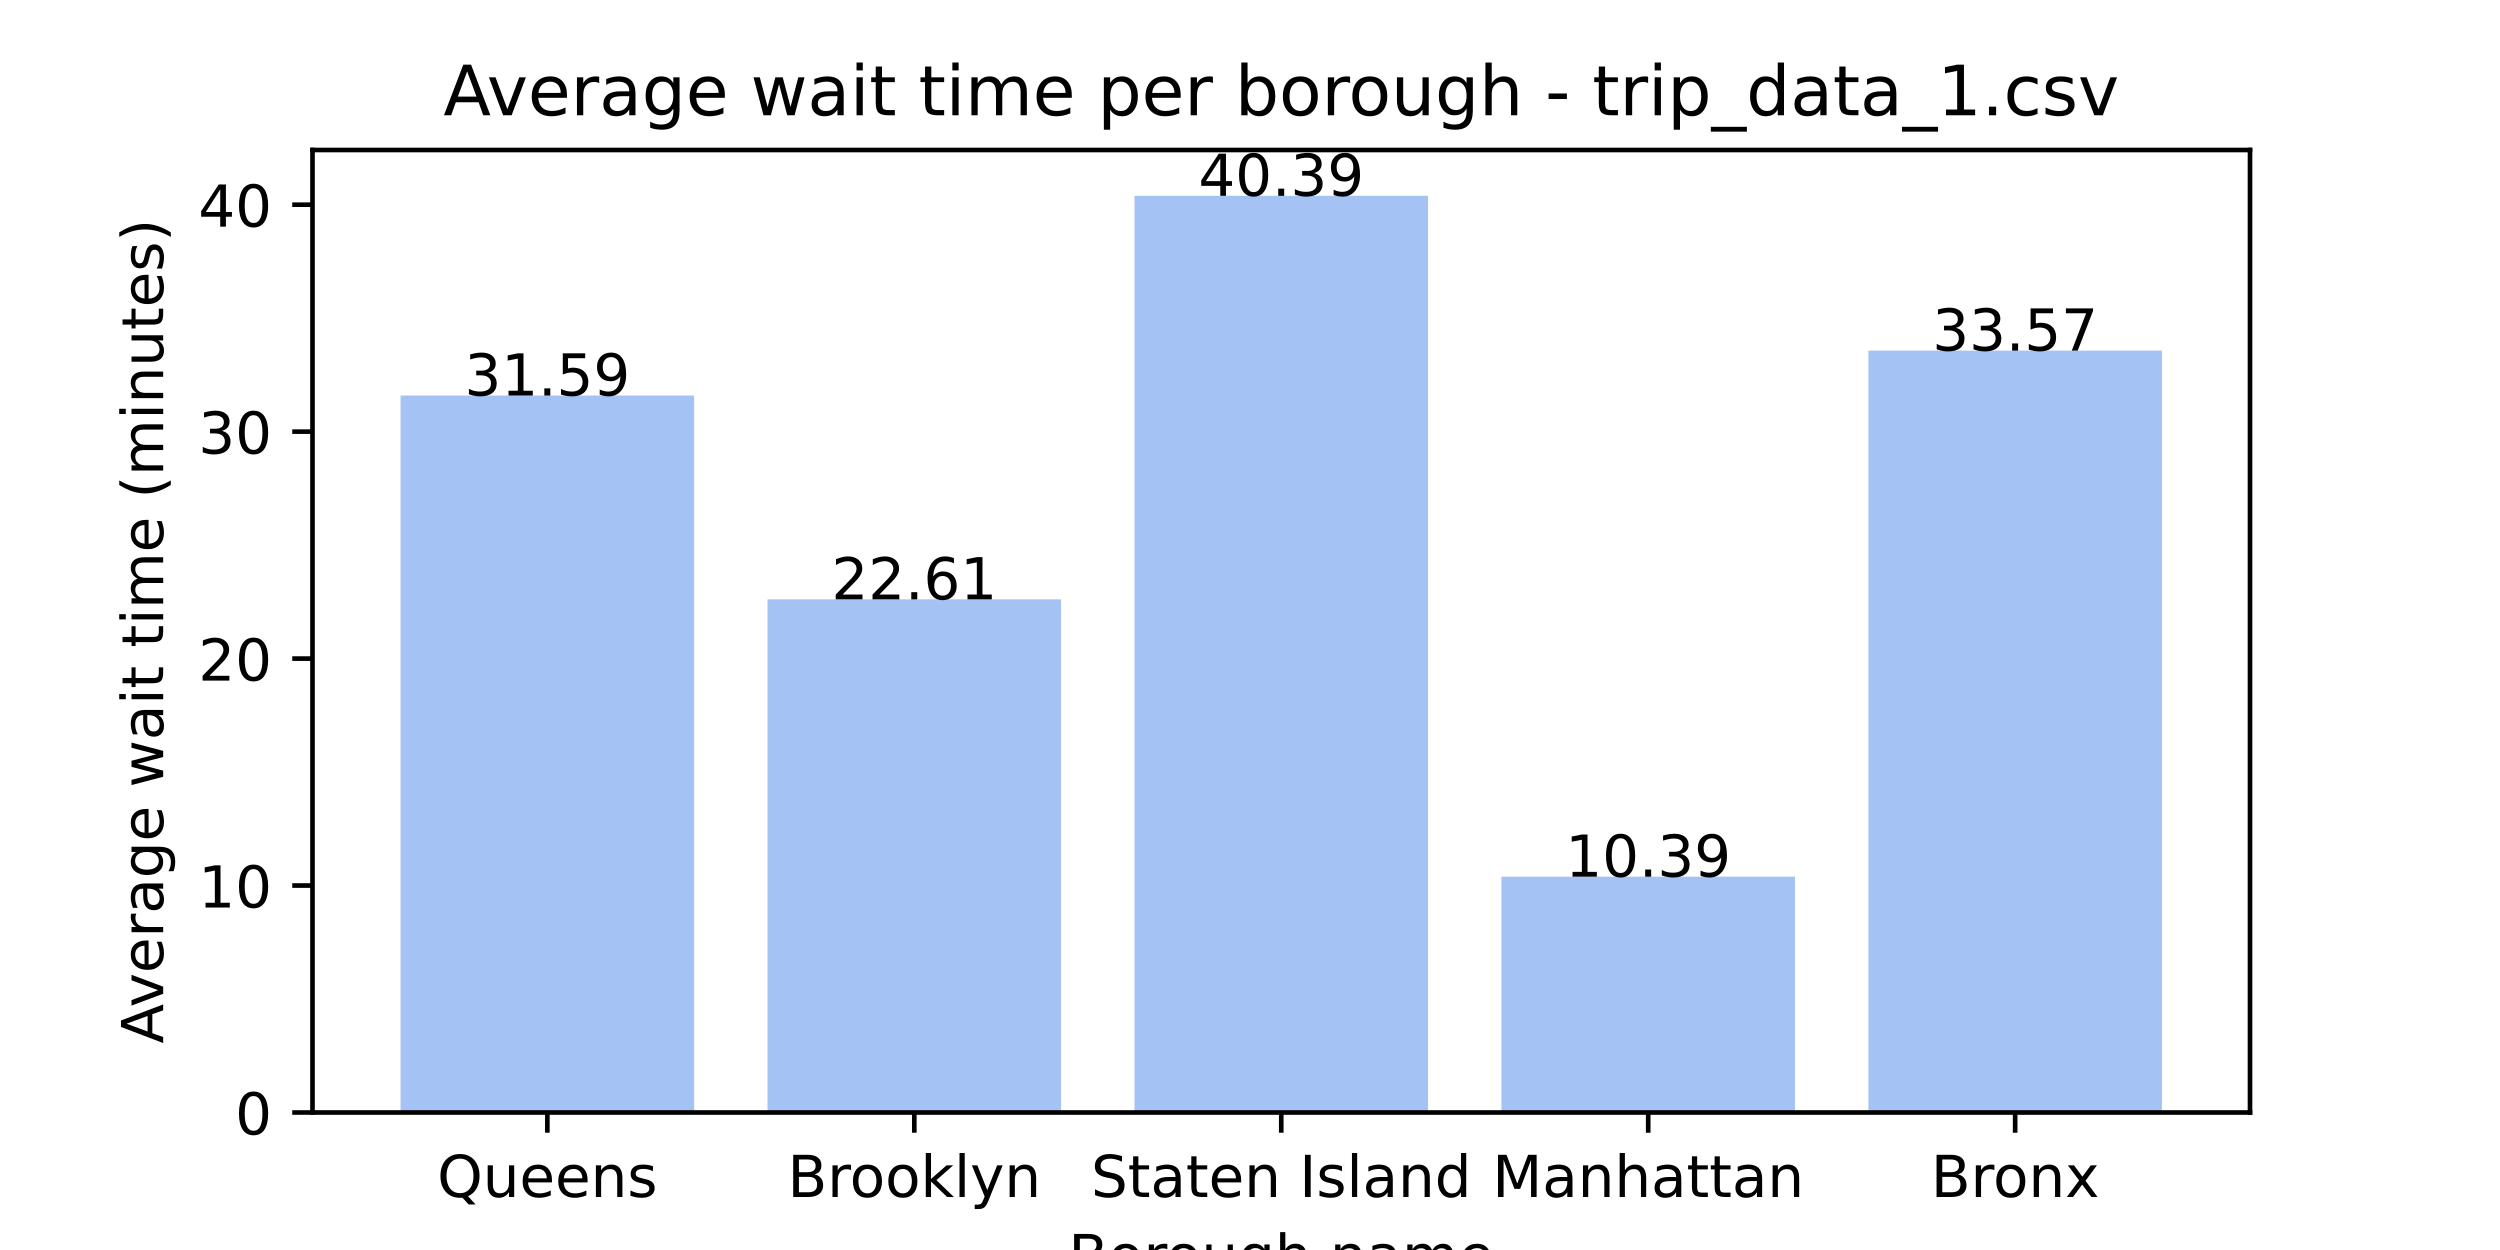
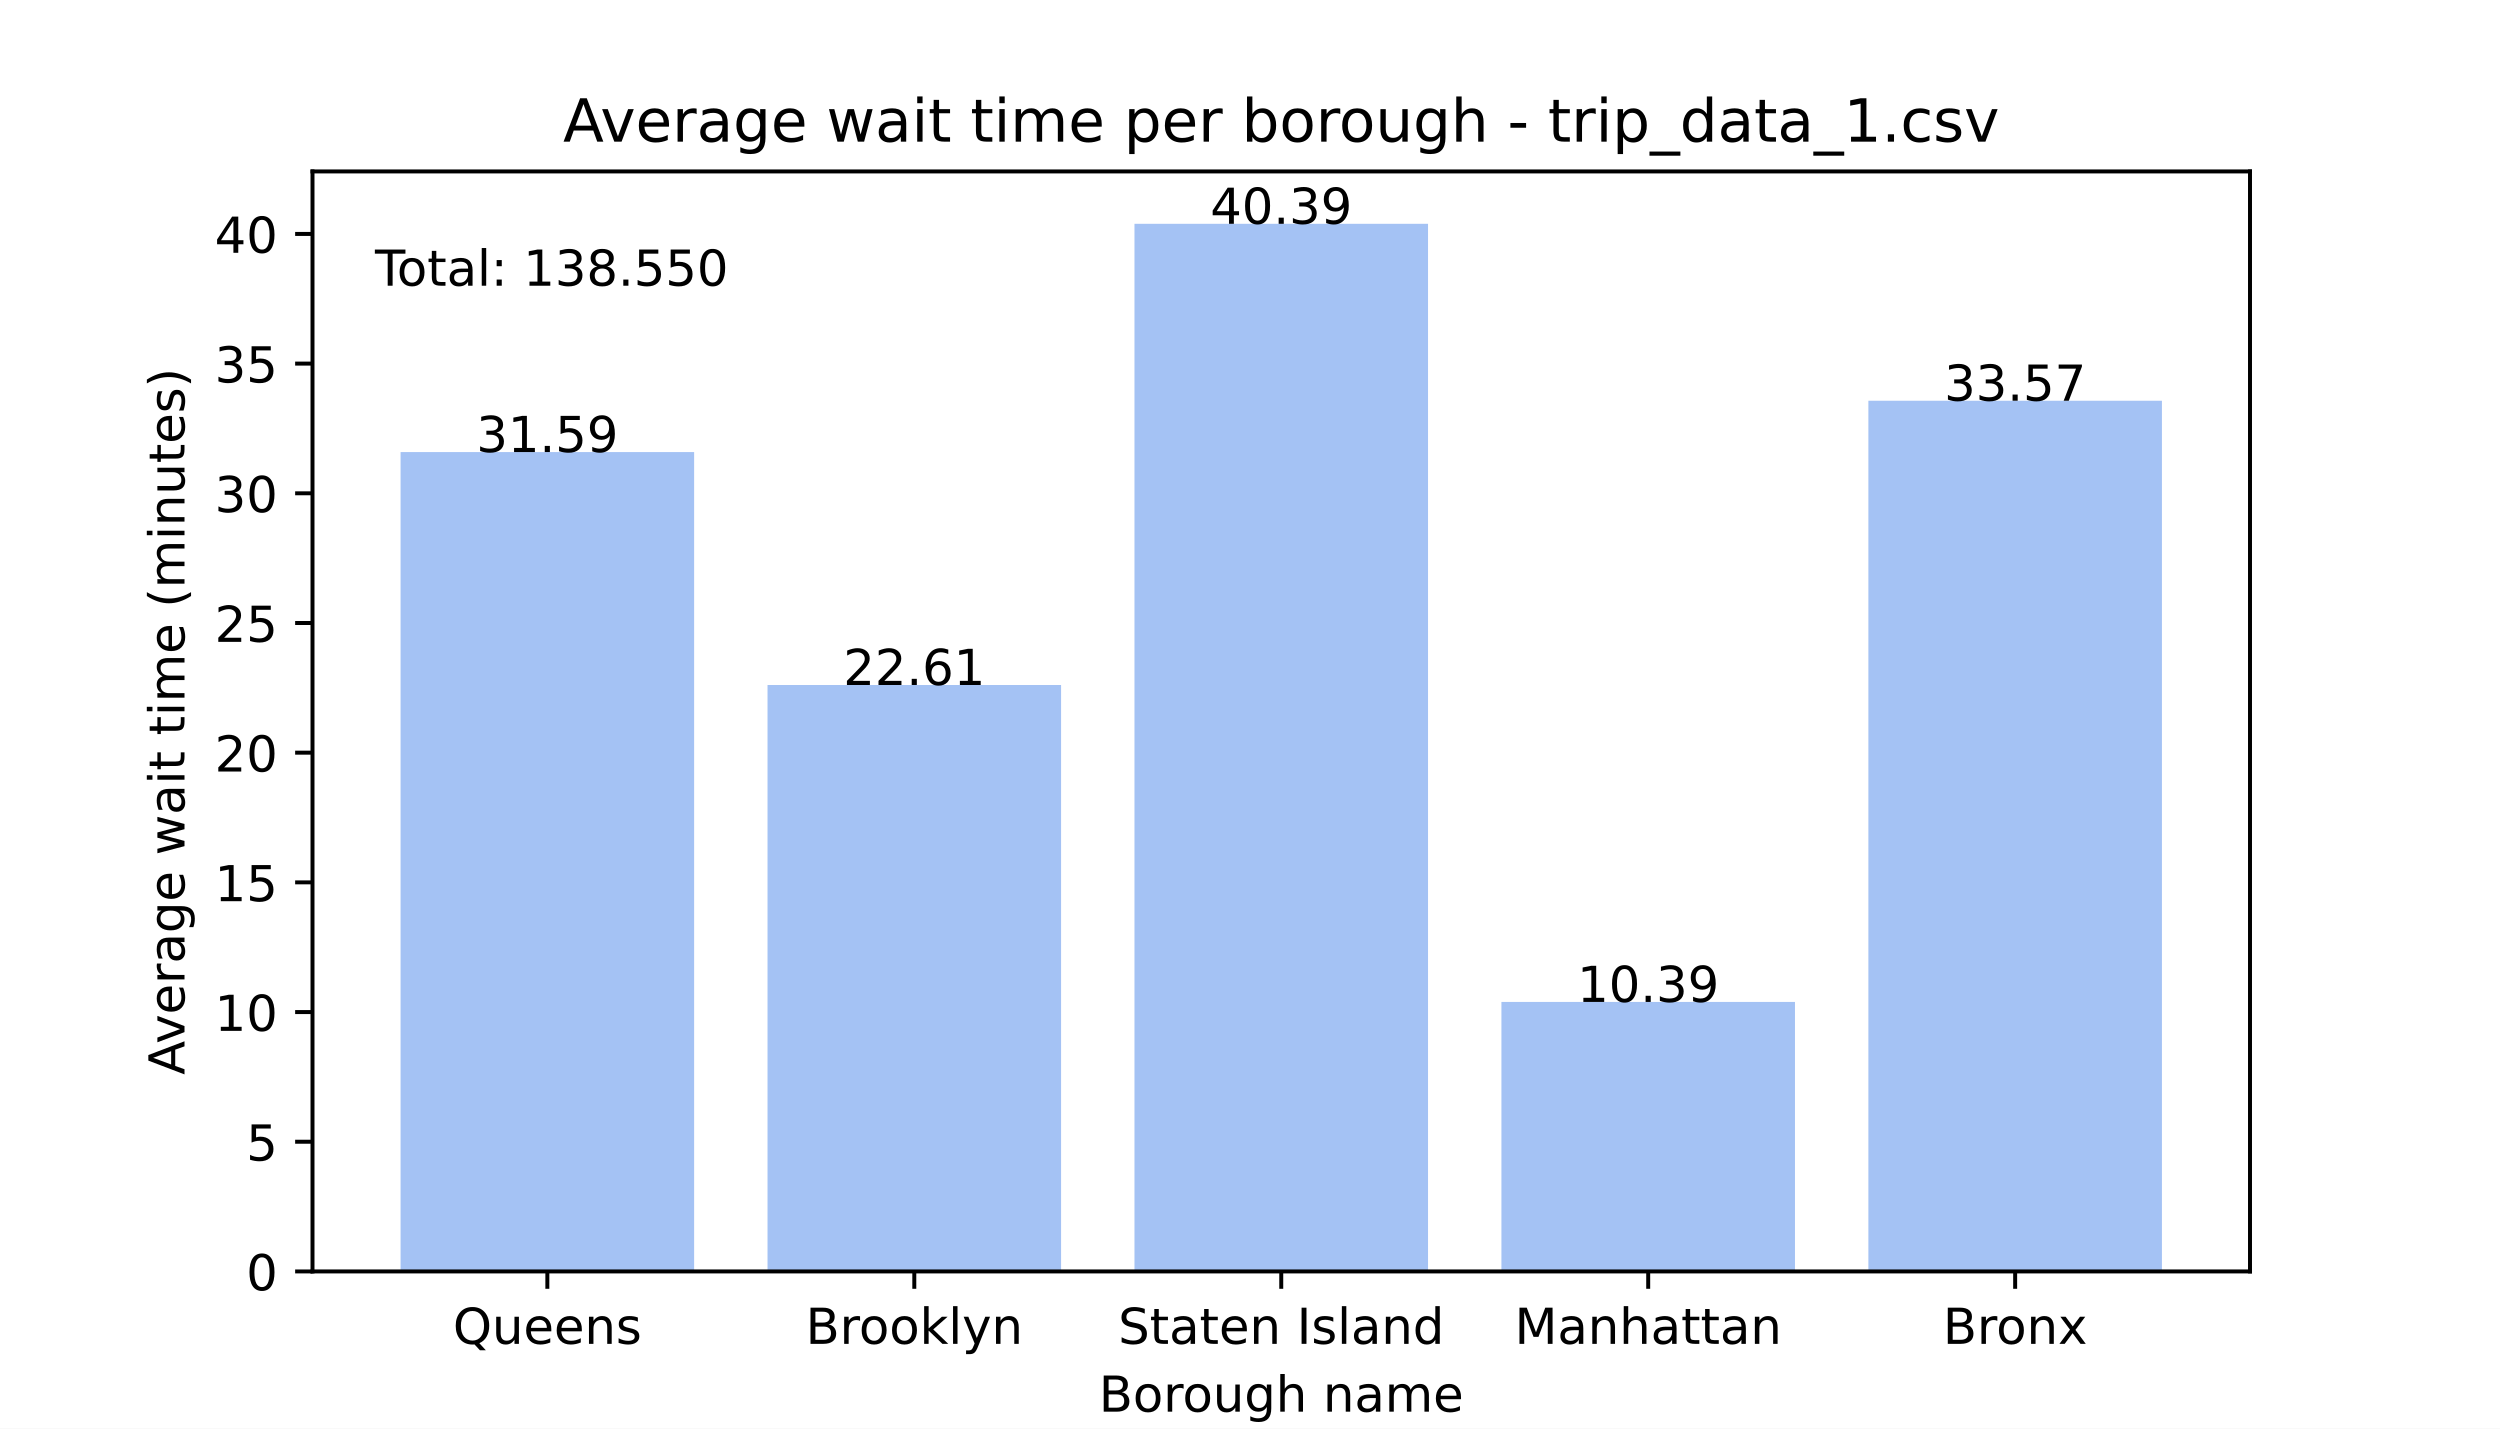
- <svg xmlns="http://www.w3.org/2000/svg" xmlns:xlink="http://www.w3.org/1999/xlink" width="432pt" height="216pt" viewBox="0 0 432 216" version="1.1">
+ <svg xmlns="http://www.w3.org/2000/svg" xmlns:xlink="http://www.w3.org/1999/xlink" width="504pt" height="288pt" viewBox="0 0 504 288" version="1.1">
  <defs>
    <style type="text/css">*{stroke-linejoin: round; stroke-linecap: butt}</style>
  </defs>
  <g id="figure_1">
    <g id="patch_1">
-       <path d="M 0 216  L 432 216  L 432 0  L 0 0  z " style="fill: #ffffff" />
+       <path d="M 0 288  L 504 288  L 504 0  L 0 0  z " style="fill: #ffffff" />
    </g>
    <g id="axes_1">
      <g id="patch_2">
-         <path d="M 54 192.24  L 388.8 192.24  L 388.8 25.92  L 54 25.92  z " style="fill: #ffffff" />
+         <path d="M 63 256.32  L 453.6 256.32  L 453.6 34.56  L 63 34.56  z " style="fill: #ffffff" />
      </g>
      <g id="patch_3">
-         <path d="M 69.218 192.24  L 119.945 192.24  L 119.945 68.352  L 69.218 68.352  z " clip-path="url(#p1b80b6264b)" style="fill: #a4c2f4" />
+         <path d="M 80.755 256.32  L 139.936 256.32  L 139.936 91.135  L 80.755 91.135  z " clip-path="url(#p320c01f1da)" style="fill: #a4c2f4" />
      </g>
      <g id="patch_4">
-         <path d="M 132.627 192.24  L 183.355 192.24  L 183.355 103.569  L 132.627 103.569  z " clip-path="url(#p1b80b6264b)" style="fill: #a4c2f4" />
+         <path d="M 154.732 256.32  L 213.914 256.32  L 213.914 138.092  L 154.732 138.092  z " clip-path="url(#p320c01f1da)" style="fill: #a4c2f4" />
      </g>
      <g id="patch_5">
-         <path d="M 196.036 192.24  L 246.764 192.24  L 246.764 33.84  L 196.036 33.84  z " clip-path="url(#p1b80b6264b)" style="fill: #a4c2f4" />
+         <path d="M 228.709 256.32  L 287.891 256.32  L 287.891 45.12  L 228.709 45.12  z " clip-path="url(#p320c01f1da)" style="fill: #a4c2f4" />
      </g>
      <g id="patch_6">
-         <path d="M 259.445 192.24  L 310.173 192.24  L 310.173 151.493  L 259.445 151.493  z " clip-path="url(#p1b80b6264b)" style="fill: #a4c2f4" />
+         <path d="M 302.686 256.32  L 361.868 256.32  L 361.868 201.991  L 302.686 201.991  z " clip-path="url(#p320c01f1da)" style="fill: #a4c2f4" />
      </g>
      <g id="patch_7">
-         <path d="M 322.855 192.24  L 373.582 192.24  L 373.582 60.586  L 322.855 60.586  z " clip-path="url(#p1b80b6264b)" style="fill: #a4c2f4" />
+         <path d="M 376.664 256.32  L 435.845 256.32  L 435.845 80.782  L 376.664 80.782  z " clip-path="url(#p320c01f1da)" style="fill: #a4c2f4" />
      </g>
      <g id="matplotlib.axis_1">
        <g id="xtick_1">
          <g id="line2d_1">
            <defs>
-               <path id="m1c2a002010" d="M 0 0  L 0 3.5  " style="stroke: #000000; stroke-width: 0.8" />
+               <path id="madc2f7db86" d="M 0 0  L 0 3.5  " style="stroke: #000000; stroke-width: 0.8" />
            </defs>
            <g>
-               <use xlink:href="#m1c2a002010" x="94.582" y="192.24" style="stroke: #000000; stroke-width: 0.8" />
+               <use xlink:href="#madc2f7db86" x="110.345" y="256.32" style="stroke: #000000; stroke-width: 0.8" />
            </g>
          </g>
          <g id="text_1">
-             <g transform="translate(75.55057 206.8384) scale(0.1 -0.1)">
+             <g transform="translate(91.31421 270.9184) scale(0.1 -0.1)">
              <defs>
                <path id="DejaVuSans-51" d="M 2522 4238  Q 1834 4238 1429 3725  Q 1025 3213 1025 2328  Q 1025 1447 1429 934  Q 1834 422 2522 422  Q 3209 422 3611 934  Q 4013 1447 4013 2328  Q 4013 3213 3611 3725  Q 3209 4238 2522 4238  z M 3406 84  L 4238 -825  L 3475 -825  L 2784 -78  Q 2681 -84 2626 -87  Q 2572 -91 2522 -91  Q 1538 -91 948 567  Q 359 1225 359 2328  Q 359 3434 948 4092  Q 1538 4750 2522 4750  Q 3503 4750 4090 4092  Q 4678 3434 4678 2328  Q 4678 1516 4351 937  Q 4025 359 3406 84  z " transform="scale(0.015625)" />
                <path id="DejaVuSans-75" d="M 544 1381  L 544 3500  L 1119 3500  L 1119 1403  Q 1119 906 1312 657  Q 1506 409 1894 409  Q 2359 409 2629 706  Q 2900 1003 2900 1516  L 2900 3500  L 3475 3500  L 3475 0  L 2900 0  L 2900 538  Q 2691 219 2414 64  Q 2138 -91 1772 -91  Q 1169 -91 856 284  Q 544 659 544 1381  z M 1991 3584  L 1991 3584  z " transform="scale(0.015625)" />
                <path id="DejaVuSans-65" d="M 3597 1894  L 3597 1613  L 953 1613  Q 991 1019 1311 708  Q 1631 397 2203 397  Q 2534 397 2845 478  Q 3156 559 3463 722  L 3463 178  Q 3153 47 2828 -22  Q 2503 -91 2169 -91  Q 1331 -91 842 396  Q 353 884 353 1716  Q 353 2575 817 3079  Q 1281 3584 2069 3584  Q 2775 3584 3186 3129  Q 3597 2675 3597 1894  z M 3022 2063  Q 3016 2534 2758 2815  Q 2500 3097 2075 3097  Q 1594 3097 1305 2825  Q 1016 2553 972 2059  L 3022 2063  z " transform="scale(0.015625)" />
                <path id="DejaVuSans-6e" d="M 3513 2113  L 3513 0  L 2938 0  L 2938 2094  Q 2938 2591 2744 2837  Q 2550 3084 2163 3084  Q 1697 3084 1428 2787  Q 1159 2491 1159 1978  L 1159 0  L 581 0  L 581 3500  L 1159 3500  L 1159 2956  Q 1366 3272 1645 3428  Q 1925 3584 2291 3584  Q 2894 3584 3203 3211  Q 3513 2838 3513 2113  z " transform="scale(0.015625)" />
                <path id="DejaVuSans-73" d="M 2834 3397  L 2834 2853  Q 2591 2978 2328 3040  Q 2066 3103 1784 3103  Q 1356 3103 1142 2972  Q 928 2841 928 2578  Q 928 2378 1081 2264  Q 1234 2150 1697 2047  L 1894 2003  Q 2506 1872 2764 1633  Q 3022 1394 3022 966  Q 3022 478 2636 193  Q 2250 -91 1575 -91  Q 1294 -91 989 -36  Q 684 19 347 128  L 347 722  Q 666 556 975 473  Q 1284 391 1588 391  Q 1994 391 2212 530  Q 2431 669 2431 922  Q 2431 1156 2273 1281  Q 2116 1406 1581 1522  L 1381 1569  Q 847 1681 609 1914  Q 372 2147 372 2553  Q 372 3047 722 3315  Q 1072 3584 1716 3584  Q 2034 3584 2315 3537  Q 2597 3491 2834 3397  z " transform="scale(0.015625)" />
              </defs>
              <use xlink:href="#DejaVuSans-51" />
              <use xlink:href="#DejaVuSans-75" x="78.711" />
              <use xlink:href="#DejaVuSans-65" x="142.09" />
              <use xlink:href="#DejaVuSans-65" x="203.613" />
              <use xlink:href="#DejaVuSans-6e" x="265.137" />
              <use xlink:href="#DejaVuSans-73" x="328.516" />
            </g>
          </g>
        </g>
        <g id="xtick_2">
          <g id="line2d_2">
            <g>
-               <use xlink:href="#m1c2a002010" x="157.991" y="192.24" style="stroke: #000000; stroke-width: 0.8" />
+               <use xlink:href="#madc2f7db86" x="184.323" y="256.32" style="stroke: #000000; stroke-width: 0.8" />
            </g>
          </g>
          <g id="text_2">
-             <g transform="translate(136.0862 206.8384) scale(0.1 -0.1)">
+             <g transform="translate(162.418 270.9184) scale(0.1 -0.1)">
              <defs>
                <path id="DejaVuSans-42" d="M 1259 2228  L 1259 519  L 2272 519  Q 2781 519 3026 730  Q 3272 941 3272 1375  Q 3272 1813 3026 2020  Q 2781 2228 2272 2228  L 1259 2228  z M 1259 4147  L 1259 2741  L 2194 2741  Q 2656 2741 2882 2914  Q 3109 3088 3109 3444  Q 3109 3797 2882 3972  Q 2656 4147 2194 4147  L 1259 4147  z M 628 4666  L 2241 4666  Q 2963 4666 3353 4366  Q 3744 4066 3744 3513  Q 3744 3084 3544 2831  Q 3344 2578 2956 2516  Q 3422 2416 3680 2098  Q 3938 1781 3938 1306  Q 3938 681 3513 340  Q 3088 0 2303 0  L 628 0  L 628 4666  z " transform="scale(0.015625)" />
                <path id="DejaVuSans-72" d="M 2631 2963  Q 2534 3019 2420 3045  Q 2306 3072 2169 3072  Q 1681 3072 1420 2755  Q 1159 2438 1159 1844  L 1159 0  L 581 0  L 581 3500  L 1159 3500  L 1159 2956  Q 1341 3275 1631 3429  Q 1922 3584 2338 3584  Q 2397 3584 2469 3576  Q 2541 3569 2628 3553  L 2631 2963  z " transform="scale(0.015625)" />
                <path id="DejaVuSans-6f" d="M 1959 3097  Q 1497 3097 1228 2736  Q 959 2375 959 1747  Q 959 1119 1226 758  Q 1494 397 1959 397  Q 2419 397 2687 759  Q 2956 1122 2956 1747  Q 2956 2369 2687 2733  Q 2419 3097 1959 3097  z M 1959 3584  Q 2709 3584 3137 3096  Q 3566 2609 3566 1747  Q 3566 888 3137 398  Q 2709 -91 1959 -91  Q 1206 -91 779 398  Q 353 888 353 1747  Q 353 2609 779 3096  Q 1206 3584 1959 3584  z " transform="scale(0.015625)" />
                <path id="DejaVuSans-6b" d="M 581 4863  L 1159 4863  L 1159 1991  L 2875 3500  L 3609 3500  L 1753 1863  L 3688 0  L 2938 0  L 1159 1709  L 1159 0  L 581 0  L 581 4863  z " transform="scale(0.015625)" />
                <path id="DejaVuSans-6c" d="M 603 4863  L 1178 4863  L 1178 0  L 603 0  L 603 4863  z " transform="scale(0.015625)" />
                <path id="DejaVuSans-79" d="M 2059 -325  Q 1816 -950 1584 -1140  Q 1353 -1331 966 -1331  L 506 -1331  L 506 -850  L 844 -850  Q 1081 -850 1212 -737  Q 1344 -625 1503 -206  L 1606 56  L 191 3500  L 800 3500  L 1894 763  L 2988 3500  L 3597 3500  L 2059 -325  z " transform="scale(0.015625)" />
              </defs>
              <use xlink:href="#DejaVuSans-42" />
              <use xlink:href="#DejaVuSans-72" x="68.604" />
              <use xlink:href="#DejaVuSans-6f" x="107.467" />
              <use xlink:href="#DejaVuSans-6f" x="168.648" />
              <use xlink:href="#DejaVuSans-6b" x="229.83" />
              <use xlink:href="#DejaVuSans-6c" x="287.74" />
              <use xlink:href="#DejaVuSans-79" x="315.523" />
              <use xlink:href="#DejaVuSans-6e" x="374.703" />
            </g>
          </g>
        </g>
        <g id="xtick_3">
          <g id="line2d_3">
            <g>
-               <use xlink:href="#m1c2a002010" x="221.4" y="192.24" style="stroke: #000000; stroke-width: 0.8" />
+               <use xlink:href="#madc2f7db86" x="258.3" y="256.32" style="stroke: #000000; stroke-width: 0.8" />
            </g>
          </g>
          <g id="text_3">
-             <g transform="translate(188.5312 206.8384) scale(0.1 -0.1)">
+             <g transform="translate(225.4313 270.9184) scale(0.1 -0.1)">
              <defs>
                <path id="DejaVuSans-53" d="M 3425 4513  L 3425 3897  Q 3066 4069 2747 4153  Q 2428 4238 2131 4238  Q 1616 4238 1336 4038  Q 1056 3838 1056 3469  Q 1056 3159 1242 3001  Q 1428 2844 1947 2747  L 2328 2669  Q 3034 2534 3370 2195  Q 3706 1856 3706 1288  Q 3706 609 3251 259  Q 2797 -91 1919 -91  Q 1588 -91 1214 -16  Q 841 59 441 206  L 441 856  Q 825 641 1194 531  Q 1563 422 1919 422  Q 2459 422 2753 634  Q 3047 847 3047 1241  Q 3047 1584 2836 1778  Q 2625 1972 2144 2069  L 1759 2144  Q 1053 2284 737 2584  Q 422 2884 422 3419  Q 422 4038 858 4394  Q 1294 4750 2059 4750  Q 2388 4750 2728 4690  Q 3069 4631 3425 4513  z " transform="scale(0.015625)" />
                <path id="DejaVuSans-74" d="M 1172 4494  L 1172 3500  L 2356 3500  L 2356 3053  L 1172 3053  L 1172 1153  Q 1172 725 1289 603  Q 1406 481 1766 481  L 2356 481  L 2356 0  L 1766 0  Q 1100 0 847 248  Q 594 497 594 1153  L 594 3053  L 172 3053  L 172 3500  L 594 3500  L 594 4494  L 1172 4494  z " transform="scale(0.015625)" />
                <path id="DejaVuSans-61" d="M 2194 1759  Q 1497 1759 1228 1600  Q 959 1441 959 1056  Q 959 750 1161 570  Q 1363 391 1709 391  Q 2188 391 2477 730  Q 2766 1069 2766 1631  L 2766 1759  L 2194 1759  z M 3341 1997  L 3341 0  L 2766 0  L 2766 531  Q 2569 213 2275 61  Q 1981 -91 1556 -91  Q 1019 -91 701 211  Q 384 513 384 1019  Q 384 1609 779 1909  Q 1175 2209 1959 2209  L 2766 2209  L 2766 2266  Q 2766 2663 2505 2880  Q 2244 3097 1772 3097  Q 1472 3097 1187 3025  Q 903 2953 641 2809  L 641 3341  Q 956 3463 1253 3523  Q 1550 3584 1831 3584  Q 2591 3584 2966 3190  Q 3341 2797 3341 1997  z " transform="scale(0.015625)" />
                <path id="DejaVuSans-20" transform="scale(0.015625)" />
                <path id="DejaVuSans-49" d="M 628 4666  L 1259 4666  L 1259 0  L 628 0  L 628 4666  z " transform="scale(0.015625)" />
                <path id="DejaVuSans-64" d="M 2906 2969  L 2906 4863  L 3481 4863  L 3481 0  L 2906 0  L 2906 525  Q 2725 213 2448 61  Q 2172 -91 1784 -91  Q 1150 -91 751 415  Q 353 922 353 1747  Q 353 2572 751 3078  Q 1150 3584 1784 3584  Q 2172 3584 2448 3432  Q 2725 3281 2906 2969  z M 947 1747  Q 947 1113 1208 752  Q 1469 391 1925 391  Q 2381 391 2643 752  Q 2906 1113 2906 1747  Q 2906 2381 2643 2742  Q 2381 3103 1925 3103  Q 1469 3103 1208 2742  Q 947 2381 947 1747  z " transform="scale(0.015625)" />
              </defs>
              <use xlink:href="#DejaVuSans-53" />
              <use xlink:href="#DejaVuSans-74" x="63.477" />
              <use xlink:href="#DejaVuSans-61" x="102.686" />
              <use xlink:href="#DejaVuSans-74" x="163.965" />
              <use xlink:href="#DejaVuSans-65" x="203.174" />
              <use xlink:href="#DejaVuSans-6e" x="264.697" />
              <use xlink:href="#DejaVuSans-20" x="328.076" />
              <use xlink:href="#DejaVuSans-49" x="359.863" />
              <use xlink:href="#DejaVuSans-73" x="389.355" />
              <use xlink:href="#DejaVuSans-6c" x="441.455" />
              <use xlink:href="#DejaVuSans-61" x="469.238" />
              <use xlink:href="#DejaVuSans-6e" x="530.518" />
              <use xlink:href="#DejaVuSans-64" x="593.896" />
            </g>
          </g>
        </g>
        <g id="xtick_4">
          <g id="line2d_4">
            <g>
-               <use xlink:href="#m1c2a002010" x="284.809" y="192.24" style="stroke: #000000; stroke-width: 0.8" />
+               <use xlink:href="#madc2f7db86" x="332.277" y="256.32" style="stroke: #000000; stroke-width: 0.8" />
            </g>
          </g>
          <g id="text_4">
-             <g transform="translate(257.8763 206.8384) scale(0.1 -0.1)">
+             <g transform="translate(305.3445 270.9184) scale(0.1 -0.1)">
              <defs>
                <path id="DejaVuSans-4d" d="M 628 4666  L 1569 4666  L 2759 1491  L 3956 4666  L 4897 4666  L 4897 0  L 4281 0  L 4281 4097  L 3078 897  L 2444 897  L 1241 4097  L 1241 0  L 628 0  L 628 4666  z " transform="scale(0.015625)" />
                <path id="DejaVuSans-68" d="M 3513 2113  L 3513 0  L 2938 0  L 2938 2094  Q 2938 2591 2744 2837  Q 2550 3084 2163 3084  Q 1697 3084 1428 2787  Q 1159 2491 1159 1978  L 1159 0  L 581 0  L 581 4863  L 1159 4863  L 1159 2956  Q 1366 3272 1645 3428  Q 1925 3584 2291 3584  Q 2894 3584 3203 3211  Q 3513 2838 3513 2113  z " transform="scale(0.015625)" />
              </defs>
              <use xlink:href="#DejaVuSans-4d" />
              <use xlink:href="#DejaVuSans-61" x="86.279" />
              <use xlink:href="#DejaVuSans-6e" x="147.559" />
              <use xlink:href="#DejaVuSans-68" x="210.938" />
              <use xlink:href="#DejaVuSans-61" x="274.316" />
              <use xlink:href="#DejaVuSans-74" x="335.596" />
              <use xlink:href="#DejaVuSans-74" x="374.805" />
              <use xlink:href="#DejaVuSans-61" x="414.014" />
              <use xlink:href="#DejaVuSans-6e" x="475.293" />
            </g>
          </g>
        </g>
        <g id="xtick_5">
          <g id="line2d_5">
            <g>
-               <use xlink:href="#m1c2a002010" x="348.218" y="192.24" style="stroke: #000000; stroke-width: 0.8" />
+               <use xlink:href="#madc2f7db86" x="406.255" y="256.32" style="stroke: #000000; stroke-width: 0.8" />
            </g>
          </g>
          <g id="text_5">
-             <g transform="translate(333.6572 206.8384) scale(0.1 -0.1)">
+             <g transform="translate(391.6936 270.9184) scale(0.1 -0.1)">
              <defs>
                <path id="DejaVuSans-78" d="M 3513 3500  L 2247 1797  L 3578 0  L 2900 0  L 1881 1375  L 863 0  L 184 0  L 1544 1831  L 300 3500  L 978 3500  L 1906 2253  L 2834 3500  L 3513 3500  z " transform="scale(0.015625)" />
              </defs>
              <use xlink:href="#DejaVuSans-42" />
              <use xlink:href="#DejaVuSans-72" x="68.604" />
              <use xlink:href="#DejaVuSans-6f" x="107.467" />
              <use xlink:href="#DejaVuSans-6e" x="168.648" />
              <use xlink:href="#DejaVuSans-78" x="232.027" />
            </g>
          </g>
        </g>
        <g id="text_6">
-           <g transform="translate(184.6273 220.5166) scale(0.1 -0.1)">
+           <g transform="translate(221.5273 284.5966) scale(0.1 -0.1)">
            <defs>
              <path id="DejaVuSans-67" d="M 2906 1791  Q 2906 2416 2648 2759  Q 2391 3103 1925 3103  Q 1463 3103 1205 2759  Q 947 2416 947 1791  Q 947 1169 1205 825  Q 1463 481 1925 481  Q 2391 481 2648 825  Q 2906 1169 2906 1791  z M 3481 434  Q 3481 -459 3084 -895  Q 2688 -1331 1869 -1331  Q 1566 -1331 1297 -1286  Q 1028 -1241 775 -1147  L 775 -588  Q 1028 -725 1275 -790  Q 1522 -856 1778 -856  Q 2344 -856 2625 -561  Q 2906 -266 2906 331  L 2906 616  Q 2728 306 2450 153  Q 2172 0 1784 0  Q 1141 0 747 490  Q 353 981 353 1791  Q 353 2603 747 3093  Q 1141 3584 1784 3584  Q 2172 3584 2450 3431  Q 2728 3278 2906 2969  L 2906 3500  L 3481 3500  L 3481 434  z " transform="scale(0.015625)" />
              <path id="DejaVuSans-6d" d="M 3328 2828  Q 3544 3216 3844 3400  Q 4144 3584 4550 3584  Q 5097 3584 5394 3201  Q 5691 2819 5691 2113  L 5691 0  L 5113 0  L 5113 2094  Q 5113 2597 4934 2840  Q 4756 3084 4391 3084  Q 3944 3084 3684 2787  Q 3425 2491 3425 1978  L 3425 0  L 2847 0  L 2847 2094  Q 2847 2600 2669 2842  Q 2491 3084 2119 3084  Q 1678 3084 1418 2786  Q 1159 2488 1159 1978  L 1159 0  L 581 0  L 581 3500  L 1159 3500  L 1159 2956  Q 1356 3278 1631 3431  Q 1906 3584 2284 3584  Q 2666 3584 2933 3390  Q 3200 3197 3328 2828  z " transform="scale(0.015625)" />
            </defs>
            <use xlink:href="#DejaVuSans-42" />
            <use xlink:href="#DejaVuSans-6f" x="68.604" />
            <use xlink:href="#DejaVuSans-72" x="129.785" />
            <use xlink:href="#DejaVuSans-6f" x="168.648" />
            <use xlink:href="#DejaVuSans-75" x="229.83" />
            <use xlink:href="#DejaVuSans-67" x="293.209" />
            <use xlink:href="#DejaVuSans-68" x="356.686" />
            <use xlink:href="#DejaVuSans-20" x="420.064" />
            <use xlink:href="#DejaVuSans-6e" x="451.852" />
            <use xlink:href="#DejaVuSans-61" x="515.23" />
            <use xlink:href="#DejaVuSans-6d" x="576.51" />
            <use xlink:href="#DejaVuSans-65" x="673.922" />
          </g>
        </g>
      </g>
      <g id="matplotlib.axis_2">
        <g id="ytick_1">
          <g id="line2d_6">
            <defs>
-               <path id="m83d50572d8" d="M 0 0  L -3.5 0  " style="stroke: #000000; stroke-width: 0.8" />
+               <path id="medf13ef645" d="M 0 0  L -3.5 0  " style="stroke: #000000; stroke-width: 0.8" />
            </defs>
            <g>
-               <use xlink:href="#m83d50572d8" x="54" y="192.24" style="stroke: #000000; stroke-width: 0.8" />
+               <use xlink:href="#medf13ef645" x="63" y="256.32" style="stroke: #000000; stroke-width: 0.8" />
            </g>
          </g>
          <g id="text_7">
-             <g transform="translate(40.6375 196.0392) scale(0.1 -0.1)">
+             <g transform="translate(49.6375 260.1192) scale(0.1 -0.1)">
              <defs>
                <path id="DejaVuSans-30" d="M 2034 4250  Q 1547 4250 1301 3770  Q 1056 3291 1056 2328  Q 1056 1369 1301 889  Q 1547 409 2034 409  Q 2525 409 2770 889  Q 3016 1369 3016 2328  Q 3016 3291 2770 3770  Q 2525 4250 2034 4250  z M 2034 4750  Q 2819 4750 3233 4129  Q 3647 3509 3647 2328  Q 3647 1150 3233 529  Q 2819 -91 2034 -91  Q 1250 -91 836 529  Q 422 1150 422 2328  Q 422 3509 836 4129  Q 1250 4750 2034 4750  z " transform="scale(0.015625)" />
              </defs>
              <use xlink:href="#DejaVuSans-30" />
            </g>
          </g>
        </g>
        <g id="ytick_2">
          <g id="line2d_7">
            <g>
-               <use xlink:href="#m83d50572d8" x="54" y="153.022" style="stroke: #000000; stroke-width: 0.8" />
+               <use xlink:href="#medf13ef645" x="63" y="230.175" style="stroke: #000000; stroke-width: 0.8" />
            </g>
          </g>
          <g id="text_8">
-             <g transform="translate(34.275 156.8216) scale(0.1 -0.1)">
+             <g transform="translate(49.6375 233.9741) scale(0.1 -0.1)">
+               <defs>
+                 <path id="DejaVuSans-35" d="M 691 4666  L 3169 4666  L 3169 4134  L 1269 4134  L 1269 2991  Q 1406 3038 1543 3061  Q 1681 3084 1819 3084  Q 2600 3084 3056 2656  Q 3513 2228 3513 1497  Q 3513 744 3044 326  Q 2575 -91 1722 -91  Q 1428 -91 1123 -41  Q 819 9 494 109  L 494 744  Q 775 591 1075 516  Q 1375 441 1709 441  Q 2250 441 2565 725  Q 2881 1009 2881 1497  Q 2881 1984 2565 2268  Q 2250 2553 1709 2553  Q 1456 2553 1204 2497  Q 953 2441 691 2322  L 691 4666  z " transform="scale(0.015625)" />
+               </defs>
+               <use xlink:href="#DejaVuSans-35" />
+             </g>
+           </g>
+         </g>
+         <g id="ytick_3">
+           <g id="line2d_8">
+             <g>
+               <use xlink:href="#medf13ef645" x="63" y="204.03" style="stroke: #000000; stroke-width: 0.8" />
+             </g>
+           </g>
+           <g id="text_9">
+             <g transform="translate(43.275 207.829) scale(0.1 -0.1)">
              <defs>
                <path id="DejaVuSans-31" d="M 794 531  L 1825 531  L 1825 4091  L 703 3866  L 703 4441  L 1819 4666  L 2450 4666  L 2450 531  L 3481 531  L 3481 0  L 794 0  L 794 531  z " transform="scale(0.015625)" />
              </defs>
              <use xlink:href="#DejaVuSans-31" />
              <use xlink:href="#DejaVuSans-30" x="63.623" />
            </g>
          </g>
        </g>
-         <g id="ytick_3">
-           <g id="line2d_8">
-             <g>
-               <use xlink:href="#m83d50572d8" x="54" y="113.805" style="stroke: #000000; stroke-width: 0.8" />
-             </g>
-           </g>
-           <g id="text_9">
-             <g transform="translate(34.275 117.604) scale(0.1 -0.1)">
+         <g id="ytick_4">
+           <g id="line2d_9">
+             <g>
+               <use xlink:href="#medf13ef645" x="63" y="177.885" style="stroke: #000000; stroke-width: 0.8" />
+             </g>
+           </g>
+           <g id="text_10">
+             <g transform="translate(43.275 181.684) scale(0.1 -0.1)">
+               <use xlink:href="#DejaVuSans-31" />
+               <use xlink:href="#DejaVuSans-35" x="63.623" />
+             </g>
+           </g>
+         </g>
+         <g id="ytick_5">
+           <g id="line2d_10">
+             <g>
+               <use xlink:href="#medf13ef645" x="63" y="151.74" style="stroke: #000000; stroke-width: 0.8" />
+             </g>
+           </g>
+           <g id="text_11">
+             <g transform="translate(43.275 155.5389) scale(0.1 -0.1)">
              <defs>
                <path id="DejaVuSans-32" d="M 1228 531  L 3431 531  L 3431 0  L 469 0  L 469 531  Q 828 903 1448 1529  Q 2069 2156 2228 2338  Q 2531 2678 2651 2914  Q 2772 3150 2772 3378  Q 2772 3750 2511 3984  Q 2250 4219 1831 4219  Q 1534 4219 1204 4116  Q 875 4013 500 3803  L 500 4441  Q 881 4594 1212 4672  Q 1544 4750 1819 4750  Q 2544 4750 2975 4387  Q 3406 4025 3406 3419  Q 3406 3131 3298 2873  Q 3191 2616 2906 2266  Q 2828 2175 2409 1742  Q 1991 1309 1228 531  z " transform="scale(0.015625)" />
              </defs>
              <use xlink:href="#DejaVuSans-32" />
              <use xlink:href="#DejaVuSans-30" x="63.623" />
            </g>
          </g>
        </g>
-         <g id="ytick_4">
-           <g id="line2d_9">
-             <g>
-               <use xlink:href="#m83d50572d8" x="54" y="74.587" style="stroke: #000000; stroke-width: 0.8" />
-             </g>
-           </g>
-           <g id="text_10">
-             <g transform="translate(34.275 78.38633) scale(0.1 -0.1)">
+         <g id="ytick_6">
+           <g id="line2d_11">
+             <g>
+               <use xlink:href="#medf13ef645" x="63" y="125.595" style="stroke: #000000; stroke-width: 0.8" />
+             </g>
+           </g>
+           <g id="text_12">
+             <g transform="translate(43.275 129.3938) scale(0.1 -0.1)">
+               <use xlink:href="#DejaVuSans-32" />
+               <use xlink:href="#DejaVuSans-35" x="63.623" />
+             </g>
+           </g>
+         </g>
+         <g id="ytick_7">
+           <g id="line2d_12">
+             <g>
+               <use xlink:href="#medf13ef645" x="63" y="99.449" style="stroke: #000000; stroke-width: 0.8" />
+             </g>
+           </g>
+           <g id="text_13">
+             <g transform="translate(43.275 103.2487) scale(0.1 -0.1)">
              <defs>
                <path id="DejaVuSans-33" d="M 2597 2516  Q 3050 2419 3304 2112  Q 3559 1806 3559 1356  Q 3559 666 3084 287  Q 2609 -91 1734 -91  Q 1441 -91 1130 -33  Q 819 25 488 141  L 488 750  Q 750 597 1062 519  Q 1375 441 1716 441  Q 2309 441 2620 675  Q 2931 909 2931 1356  Q 2931 1769 2642 2001  Q 2353 2234 1838 2234  L 1294 2234  L 1294 2753  L 1863 2753  Q 2328 2753 2575 2939  Q 2822 3125 2822 3475  Q 2822 3834 2567 4026  Q 2313 4219 1838 4219  Q 1578 4219 1281 4162  Q 984 4106 628 3988  L 628 4550  Q 988 4650 1302 4700  Q 1616 4750 1894 4750  Q 2613 4750 3031 4423  Q 3450 4097 3450 3541  Q 3450 3153 3228 2886  Q 3006 2619 2597 2516  z " transform="scale(0.015625)" />
              </defs>
              <use xlink:href="#DejaVuSans-33" />
              <use xlink:href="#DejaVuSans-30" x="63.623" />
            </g>
          </g>
        </g>
-         <g id="ytick_5">
-           <g id="line2d_10">
-             <g>
-               <use xlink:href="#m83d50572d8" x="54" y="35.369" style="stroke: #000000; stroke-width: 0.8" />
-             </g>
-           </g>
-           <g id="text_11">
-             <g transform="translate(34.275 39.16871) scale(0.1 -0.1)">
+         <g id="ytick_8">
+           <g id="line2d_13">
+             <g>
+               <use xlink:href="#medf13ef645" x="63" y="73.304" style="stroke: #000000; stroke-width: 0.8" />
+             </g>
+           </g>
+           <g id="text_14">
+             <g transform="translate(43.275 77.10362) scale(0.1 -0.1)">
+               <use xlink:href="#DejaVuSans-33" />
+               <use xlink:href="#DejaVuSans-35" x="63.623" />
+             </g>
+           </g>
+         </g>
+         <g id="ytick_9">
+           <g id="line2d_14">
+             <g>
+               <use xlink:href="#medf13ef645" x="63" y="47.159" style="stroke: #000000; stroke-width: 0.8" />
+             </g>
+           </g>
+           <g id="text_15">
+             <g transform="translate(43.275 50.95853) scale(0.1 -0.1)">
              <defs>
                <path id="DejaVuSans-34" d="M 2419 4116  L 825 1625  L 2419 1625  L 2419 4116  z M 2253 4666  L 3047 4666  L 3047 1625  L 3713 1625  L 3713 1100  L 3047 1100  L 3047 0  L 2419 0  L 2419 1100  L 313 1100  L 313 1709  L 2253 4666  z " transform="scale(0.015625)" />
              </defs>
              <use xlink:href="#DejaVuSans-34" />
              <use xlink:href="#DejaVuSans-30" x="63.623" />
            </g>
          </g>
        </g>
-         <g id="text_12">
-           <g transform="translate(28.19531 180.3183) rotate(-90) scale(0.1 -0.1)">
+         <g id="text_16">
+           <g transform="translate(37.19531 216.6783) rotate(-90) scale(0.1 -0.1)">
            <defs>
              <path id="DejaVuSans-41" d="M 2188 4044  L 1331 1722  L 3047 1722  L 2188 4044  z M 1831 4666  L 2547 4666  L 4325 0  L 3669 0  L 3244 1197  L 1141 1197  L 716 0  L 50 0  L 1831 4666  z " transform="scale(0.015625)" />
              <path id="DejaVuSans-76" d="M 191 3500  L 800 3500  L 1894 563  L 2988 3500  L 3597 3500  L 2284 0  L 1503 0  L 191 3500  z " transform="scale(0.015625)" />
              <path id="DejaVuSans-77" d="M 269 3500  L 844 3500  L 1563 769  L 2278 3500  L 2956 3500  L 3675 769  L 4391 3500  L 4966 3500  L 4050 0  L 3372 0  L 2619 2869  L 1863 0  L 1184 0  L 269 3500  z " transform="scale(0.015625)" />
              <path id="DejaVuSans-69" d="M 603 3500  L 1178 3500  L 1178 0  L 603 0  L 603 3500  z M 603 4863  L 1178 4863  L 1178 4134  L 603 4134  L 603 4863  z " transform="scale(0.015625)" />
              <path id="DejaVuSans-28" d="M 1984 4856  Q 1566 4138 1362 3434  Q 1159 2731 1159 2009  Q 1159 1288 1364 580  Q 1569 -128 1984 -844  L 1484 -844  Q 1016 -109 783 600  Q 550 1309 550 2009  Q 550 2706 781 3412  Q 1013 4119 1484 4856  L 1984 4856  z " transform="scale(0.015625)" />
              <path id="DejaVuSans-29" d="M 513 4856  L 1013 4856  Q 1481 4119 1714 3412  Q 1947 2706 1947 2009  Q 1947 1309 1714 600  Q 1481 -109 1013 -844  L 513 -844  Q 928 -128 1133 580  Q 1338 1288 1338 2009  Q 1338 2731 1133 3434  Q 928 4138 513 4856  z " transform="scale(0.015625)" />
            </defs>
            <use xlink:href="#DejaVuSans-41" />
            <use xlink:href="#DejaVuSans-76" x="62.533" />
            <use xlink:href="#DejaVuSans-65" x="121.713" />
            <use xlink:href="#DejaVuSans-72" x="183.236" />
            <use xlink:href="#DejaVuSans-61" x="224.35" />
            <use xlink:href="#DejaVuSans-67" x="285.629" />
            <use xlink:href="#DejaVuSans-65" x="349.105" />
            <use xlink:href="#DejaVuSans-20" x="410.629" />
            <use xlink:href="#DejaVuSans-77" x="442.416" />
            <use xlink:href="#DejaVuSans-61" x="524.203" />
            <use xlink:href="#DejaVuSans-69" x="585.482" />
            <use xlink:href="#DejaVuSans-74" x="613.266" />
            <use xlink:href="#DejaVuSans-20" x="652.475" />
            <use xlink:href="#DejaVuSans-74" x="684.262" />
            <use xlink:href="#DejaVuSans-69" x="723.471" />
            <use xlink:href="#DejaVuSans-6d" x="751.254" />
            <use xlink:href="#DejaVuSans-65" x="848.666" />
            <use xlink:href="#DejaVuSans-20" x="910.189" />
            <use xlink:href="#DejaVuSans-28" x="941.977" />
            <use xlink:href="#DejaVuSans-6d" x="980.99" />
            <use xlink:href="#DejaVuSans-69" x="1078.402" />
            <use xlink:href="#DejaVuSans-6e" x="1106.186" />
            <use xlink:href="#DejaVuSans-75" x="1169.564" />
            <use xlink:href="#DejaVuSans-74" x="1232.943" />
            <use xlink:href="#DejaVuSans-65" x="1272.152" />
            <use xlink:href="#DejaVuSans-73" x="1333.676" />
            <use xlink:href="#DejaVuSans-29" x="1385.775" />
          </g>
        </g>
      </g>
      <g id="patch_8">
-         <path d="M 54 192.24  L 54 25.92  " style="fill: none; stroke: #000000; stroke-width: 0.8; stroke-linejoin: miter; stroke-linecap: square" />
+         <path d="M 63 256.32  L 63 34.56  " style="fill: none; stroke: #000000; stroke-width: 0.8; stroke-linejoin: miter; stroke-linecap: square" />
      </g>
      <g id="patch_9">
-         <path d="M 388.8 192.24  L 388.8 25.92  " style="fill: none; stroke: #000000; stroke-width: 0.8; stroke-linejoin: miter; stroke-linecap: square" />
+         <path d="M 453.6 256.32  L 453.6 34.56  " style="fill: none; stroke: #000000; stroke-width: 0.8; stroke-linejoin: miter; stroke-linecap: square" />
      </g>
      <g id="patch_10">
-         <path d="M 54 192.24  L 388.8 192.24  " style="fill: none; stroke: #000000; stroke-width: 0.8; stroke-linejoin: miter; stroke-linecap: square" />
+         <path d="M 63 256.32  L 453.6 256.32  " style="fill: none; stroke: #000000; stroke-width: 0.8; stroke-linejoin: miter; stroke-linecap: square" />
      </g>
      <g id="patch_11">
-         <path d="M 54 25.92  L 388.8 25.92  " style="fill: none; stroke: #000000; stroke-width: 0.8; stroke-linejoin: miter; stroke-linecap: square" />
-       </g>
-       <g id="text_13">
-         <g transform="translate(80.26776 68.35151) scale(0.1 -0.1)">
+         <path d="M 63 34.56  L 453.6 34.56  " style="fill: none; stroke: #000000; stroke-width: 0.8; stroke-linejoin: miter; stroke-linecap: square" />
+       </g>
+       <g id="text_17">
+         <g transform="translate(96.03139 91.13535) scale(0.1 -0.1)">
          <defs>
            <path id="DejaVuSans-2e" d="M 684 794  L 1344 794  L 1344 0  L 684 0  L 684 794  z " transform="scale(0.015625)" />
-             <path id="DejaVuSans-35" d="M 691 4666  L 3169 4666  L 3169 4134  L 1269 4134  L 1269 2991  Q 1406 3038 1543 3061  Q 1681 3084 1819 3084  Q 2600 3084 3056 2656  Q 3513 2228 3513 1497  Q 3513 744 3044 326  Q 2575 -91 1722 -91  Q 1428 -91 1123 -41  Q 819 9 494 109  L 494 744  Q 775 591 1075 516  Q 1375 441 1709 441  Q 2250 441 2565 725  Q 2881 1009 2881 1497  Q 2881 1984 2565 2268  Q 2250 2553 1709 2553  Q 1456 2553 1204 2497  Q 953 2441 691 2322  L 691 4666  z " transform="scale(0.015625)" />
            <path id="DejaVuSans-39" d="M 703 97  L 703 672  Q 941 559 1184 500  Q 1428 441 1663 441  Q 2288 441 2617 861  Q 2947 1281 2994 2138  Q 2813 1869 2534 1725  Q 2256 1581 1919 1581  Q 1219 1581 811 2004  Q 403 2428 403 3163  Q 403 3881 828 4315  Q 1253 4750 1959 4750  Q 2769 4750 3195 4129  Q 3622 3509 3622 2328  Q 3622 1225 3098 567  Q 2575 -91 1691 -91  Q 1453 -91 1209 -44  Q 966 3 703 97  z M 1959 2075  Q 2384 2075 2632 2365  Q 2881 2656 2881 3163  Q 2881 3666 2632 3958  Q 2384 4250 1959 4250  Q 1534 4250 1286 3958  Q 1038 3666 1038 3163  Q 1038 2656 1286 2365  Q 1534 2075 1959 2075  z " transform="scale(0.015625)" />
          </defs>
          <use xlink:href="#DejaVuSans-33" />
          <use xlink:href="#DejaVuSans-31" x="63.623" />
          <use xlink:href="#DejaVuSans-2e" x="127.246" />
          <use xlink:href="#DejaVuSans-35" x="159.033" />
          <use xlink:href="#DejaVuSans-39" x="222.656" />
        </g>
      </g>
-       <g id="text_14">
-         <g transform="translate(143.6768 103.5689) scale(0.1 -0.1)">
+       <g id="text_18">
+         <g transform="translate(170.0087 138.0919) scale(0.1 -0.1)">
          <defs>
            <path id="DejaVuSans-36" d="M 2113 2584  Q 1688 2584 1439 2293  Q 1191 2003 1191 1497  Q 1191 994 1439 701  Q 1688 409 2113 409  Q 2538 409 2786 701  Q 3034 994 3034 1497  Q 3034 2003 2786 2293  Q 2538 2584 2113 2584  z M 3366 4563  L 3366 3988  Q 3128 4100 2886 4159  Q 2644 4219 2406 4219  Q 1781 4219 1451 3797  Q 1122 3375 1075 2522  Q 1259 2794 1537 2939  Q 1816 3084 2150 3084  Q 2853 3084 3261 2657  Q 3669 2231 3669 1497  Q 3669 778 3244 343  Q 2819 -91 2113 -91  Q 1303 -91 875 529  Q 447 1150 447 2328  Q 447 3434 972 4092  Q 1497 4750 2381 4750  Q 2619 4750 2861 4703  Q 3103 4656 3366 4563  z " transform="scale(0.015625)" />
          </defs>
          <use xlink:href="#DejaVuSans-32" />
          <use xlink:href="#DejaVuSans-32" x="63.623" />
          <use xlink:href="#DejaVuSans-2e" x="127.246" />
          <use xlink:href="#DejaVuSans-36" x="159.033" />
          <use xlink:href="#DejaVuSans-31" x="222.656" />
        </g>
      </g>
-       <g id="text_15">
-         <g transform="translate(207.0859 33.84) scale(0.1 -0.1)">
+       <g id="text_19">
+         <g transform="translate(243.9859 45.12) scale(0.1 -0.1)">
          <use xlink:href="#DejaVuSans-34" />
          <use xlink:href="#DejaVuSans-30" x="63.623" />
          <use xlink:href="#DejaVuSans-2e" x="127.246" />
          <use xlink:href="#DejaVuSans-33" x="159.033" />
          <use xlink:href="#DejaVuSans-39" x="222.656" />
        </g>
      </g>
-       <g id="text_16">
-         <g transform="translate(270.495 151.4929) scale(0.1 -0.1)">
+       <g id="text_20">
+         <g transform="translate(317.9632 201.9905) scale(0.1 -0.1)">
          <use xlink:href="#DejaVuSans-31" />
          <use xlink:href="#DejaVuSans-30" x="63.623" />
          <use xlink:href="#DejaVuSans-2e" x="127.246" />
          <use xlink:href="#DejaVuSans-33" x="159.033" />
          <use xlink:href="#DejaVuSans-39" x="222.656" />
        </g>
      </g>
-       <g id="text_17">
-         <g transform="translate(333.9041 60.58642) scale(0.1 -0.1)">
+       <g id="text_21">
+         <g transform="translate(391.9405 80.7819) scale(0.1 -0.1)">
          <defs>
            <path id="DejaVuSans-37" d="M 525 4666  L 3525 4666  L 3525 4397  L 1831 0  L 1172 0  L 2766 4134  L 525 4134  L 525 4666  z " transform="scale(0.015625)" />
          </defs>
          <use xlink:href="#DejaVuSans-33" />
          <use xlink:href="#DejaVuSans-33" x="63.623" />
          <use xlink:href="#DejaVuSans-2e" x="127.246" />
          <use xlink:href="#DejaVuSans-35" x="159.033" />
          <use xlink:href="#DejaVuSans-37" x="222.656" />
        </g>
      </g>
-       <g id="text_18">
-         <g transform="translate(76.62188 19.92) scale(0.12 -0.12)">
+       <g id="text_22">
+         <g transform="translate(113.5219 28.56) scale(0.12 -0.12)">
          <defs>
            <path id="DejaVuSans-70" d="M 1159 525  L 1159 -1331  L 581 -1331  L 581 3500  L 1159 3500  L 1159 2969  Q 1341 3281 1617 3432  Q 1894 3584 2278 3584  Q 2916 3584 3314 3078  Q 3713 2572 3713 1747  Q 3713 922 3314 415  Q 2916 -91 2278 -91  Q 1894 -91 1617 61  Q 1341 213 1159 525  z M 3116 1747  Q 3116 2381 2855 2742  Q 2594 3103 2138 3103  Q 1681 3103 1420 2742  Q 1159 2381 1159 1747  Q 1159 1113 1420 752  Q 1681 391 2138 391  Q 2594 391 2855 752  Q 3116 1113 3116 1747  z " transform="scale(0.015625)" />
            <path id="DejaVuSans-62" d="M 3116 1747  Q 3116 2381 2855 2742  Q 2594 3103 2138 3103  Q 1681 3103 1420 2742  Q 1159 2381 1159 1747  Q 1159 1113 1420 752  Q 1681 391 2138 391  Q 2594 391 2855 752  Q 3116 1113 3116 1747  z M 1159 2969  Q 1341 3281 1617 3432  Q 1894 3584 2278 3584  Q 2916 3584 3314 3078  Q 3713 2572 3713 1747  Q 3713 922 3314 415  Q 2916 -91 2278 -91  Q 1894 -91 1617 61  Q 1341 213 1159 525  L 1159 0  L 581 0  L 581 4863  L 1159 4863  L 1159 2969  z " transform="scale(0.015625)" />
            <path id="DejaVuSans-2d" d="M 313 2009  L 1997 2009  L 1997 1497  L 313 1497  L 313 2009  z " transform="scale(0.015625)" />
            <path id="DejaVuSans-5f" d="M 3263 -1063  L 3263 -1509  L -63 -1509  L -63 -1063  L 3263 -1063  z " transform="scale(0.015625)" />
            <path id="DejaVuSans-63" d="M 3122 3366  L 3122 2828  Q 2878 2963 2633 3030  Q 2388 3097 2138 3097  Q 1578 3097 1268 2742  Q 959 2388 959 1747  Q 959 1106 1268 751  Q 1578 397 2138 397  Q 2388 397 2633 464  Q 2878 531 3122 666  L 3122 134  Q 2881 22 2623 -34  Q 2366 -91 2075 -91  Q 1284 -91 818 406  Q 353 903 353 1747  Q 353 2603 823 3093  Q 1294 3584 2113 3584  Q 2378 3584 2631 3529  Q 2884 3475 3122 3366  z " transform="scale(0.015625)" />
          </defs>
          <use xlink:href="#DejaVuSans-41" />
          <use xlink:href="#DejaVuSans-76" x="62.533" />
          <use xlink:href="#DejaVuSans-65" x="121.713" />
          <use xlink:href="#DejaVuSans-72" x="183.236" />
          <use xlink:href="#DejaVuSans-61" x="224.35" />
          <use xlink:href="#DejaVuSans-67" x="285.629" />
          <use xlink:href="#DejaVuSans-65" x="349.105" />
          <use xlink:href="#DejaVuSans-20" x="410.629" />
          <use xlink:href="#DejaVuSans-77" x="442.416" />
          <use xlink:href="#DejaVuSans-61" x="524.203" />
          <use xlink:href="#DejaVuSans-69" x="585.482" />
          <use xlink:href="#DejaVuSans-74" x="613.266" />
          <use xlink:href="#DejaVuSans-20" x="652.475" />
          <use xlink:href="#DejaVuSans-74" x="684.262" />
          <use xlink:href="#DejaVuSans-69" x="723.471" />
          <use xlink:href="#DejaVuSans-6d" x="751.254" />
          <use xlink:href="#DejaVuSans-65" x="848.666" />
          <use xlink:href="#DejaVuSans-20" x="910.189" />
          <use xlink:href="#DejaVuSans-70" x="941.977" />
          <use xlink:href="#DejaVuSans-65" x="1005.453" />
          <use xlink:href="#DejaVuSans-72" x="1066.977" />
          <use xlink:href="#DejaVuSans-20" x="1108.09" />
          <use xlink:href="#DejaVuSans-62" x="1139.877" />
          <use xlink:href="#DejaVuSans-6f" x="1203.354" />
          <use xlink:href="#DejaVuSans-72" x="1264.535" />
          <use xlink:href="#DejaVuSans-6f" x="1303.398" />
          <use xlink:href="#DejaVuSans-75" x="1364.58" />
          <use xlink:href="#DejaVuSans-67" x="1427.959" />
          <use xlink:href="#DejaVuSans-68" x="1491.436" />
          <use xlink:href="#DejaVuSans-20" x="1554.814" />
          <use xlink:href="#DejaVuSans-2d" x="1586.602" />
          <use xlink:href="#DejaVuSans-20" x="1622.686" />
          <use xlink:href="#DejaVuSans-74" x="1654.473" />
          <use xlink:href="#DejaVuSans-72" x="1693.682" />
          <use xlink:href="#DejaVuSans-69" x="1734.795" />
          <use xlink:href="#DejaVuSans-70" x="1762.578" />
          <use xlink:href="#DejaVuSans-5f" x="1826.055" />
          <use xlink:href="#DejaVuSans-64" x="1876.055" />
          <use xlink:href="#DejaVuSans-61" x="1939.531" />
          <use xlink:href="#DejaVuSans-74" x="2000.811" />
          <use xlink:href="#DejaVuSans-61" x="2040.02" />
          <use xlink:href="#DejaVuSans-5f" x="2101.299" />
          <use xlink:href="#DejaVuSans-31" x="2151.299" />
          <use xlink:href="#DejaVuSans-2e" x="2214.922" />
          <use xlink:href="#DejaVuSans-63" x="2246.709" />
          <use xlink:href="#DejaVuSans-73" x="2301.689" />
          <use xlink:href="#DejaVuSans-76" x="2353.789" />
        </g>
      </g>
    </g>
+     <g id="text_23">
+       <g transform="translate(75.6 57.6) scale(0.1 -0.1)">
+         <defs>
+           <path id="DejaVuSans-54" d="M -19 4666  L 3928 4666  L 3928 4134  L 2272 4134  L 2272 0  L 1638 0  L 1638 4134  L -19 4134  L -19 4666  z " transform="scale(0.015625)" />
+           <path id="DejaVuSans-3a" d="M 750 794  L 1409 794  L 1409 0  L 750 0  L 750 794  z M 750 3309  L 1409 3309  L 1409 2516  L 750 2516  L 750 3309  z " transform="scale(0.015625)" />
+           <path id="DejaVuSans-38" d="M 2034 2216  Q 1584 2216 1326 1975  Q 1069 1734 1069 1313  Q 1069 891 1326 650  Q 1584 409 2034 409  Q 2484 409 2743 651  Q 3003 894 3003 1313  Q 3003 1734 2745 1975  Q 2488 2216 2034 2216  z M 1403 2484  Q 997 2584 770 2862  Q 544 3141 544 3541  Q 544 4100 942 4425  Q 1341 4750 2034 4750  Q 2731 4750 3128 4425  Q 3525 4100 3525 3541  Q 3525 3141 3298 2862  Q 3072 2584 2669 2484  Q 3125 2378 3379 2068  Q 3634 1759 3634 1313  Q 3634 634 3220 271  Q 2806 -91 2034 -91  Q 1263 -91 848 271  Q 434 634 434 1313  Q 434 1759 690 2068  Q 947 2378 1403 2484  z M 1172 3481  Q 1172 3119 1398 2916  Q 1625 2713 2034 2713  Q 2441 2713 2670 2916  Q 2900 3119 2900 3481  Q 2900 3844 2670 4047  Q 2441 4250 2034 4250  Q 1625 4250 1398 4047  Q 1172 3844 1172 3481  z " transform="scale(0.015625)" />
+         </defs>
+         <use xlink:href="#DejaVuSans-54" />
+         <use xlink:href="#DejaVuSans-6f" x="44.084" />
+         <use xlink:href="#DejaVuSans-74" x="105.266" />
+         <use xlink:href="#DejaVuSans-61" x="144.475" />
+         <use xlink:href="#DejaVuSans-6c" x="205.754" />
+         <use xlink:href="#DejaVuSans-3a" x="233.537" />
+         <use xlink:href="#DejaVuSans-20" x="267.229" />
+         <use xlink:href="#DejaVuSans-31" x="299.016" />
+         <use xlink:href="#DejaVuSans-33" x="362.639" />
+         <use xlink:href="#DejaVuSans-38" x="426.262" />
+         <use xlink:href="#DejaVuSans-2e" x="489.885" />
+         <use xlink:href="#DejaVuSans-35" x="521.672" />
+         <use xlink:href="#DejaVuSans-35" x="585.295" />
+         <use xlink:href="#DejaVuSans-30" x="648.918" />
+       </g>
+     </g>
  </g>
  <defs>
-     <clipPath id="p1b80b6264b">
-       <rect x="54" y="25.92" width="334.8" height="166.32" />
+     <clipPath id="p320c01f1da">
+       <rect x="63" y="34.56" width="390.6" height="221.76" />
    </clipPath>
  </defs>
</svg>
